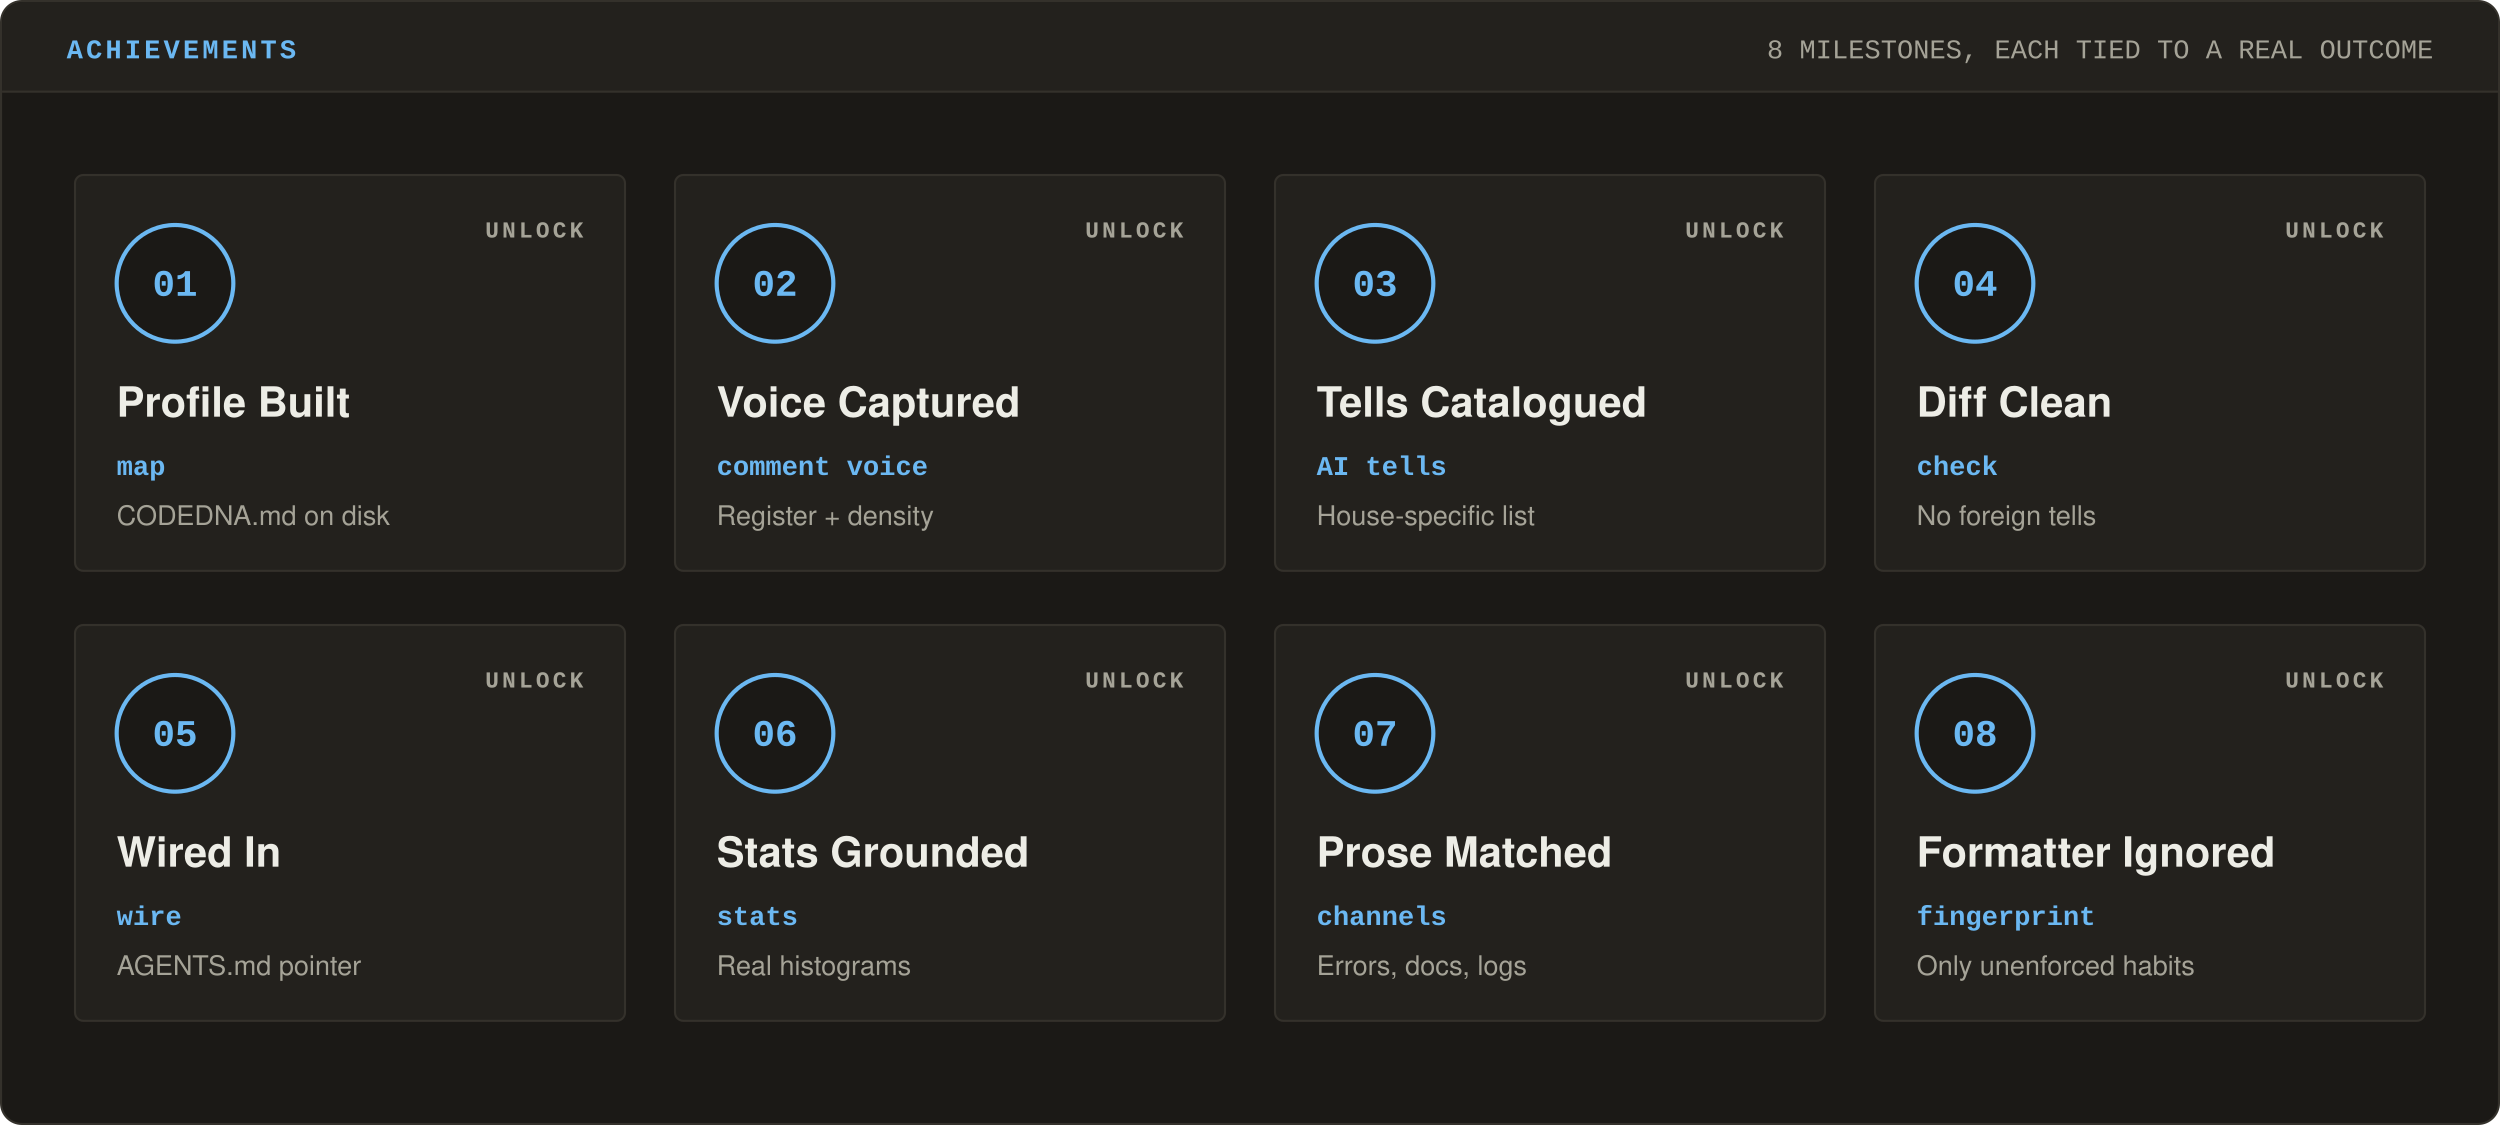
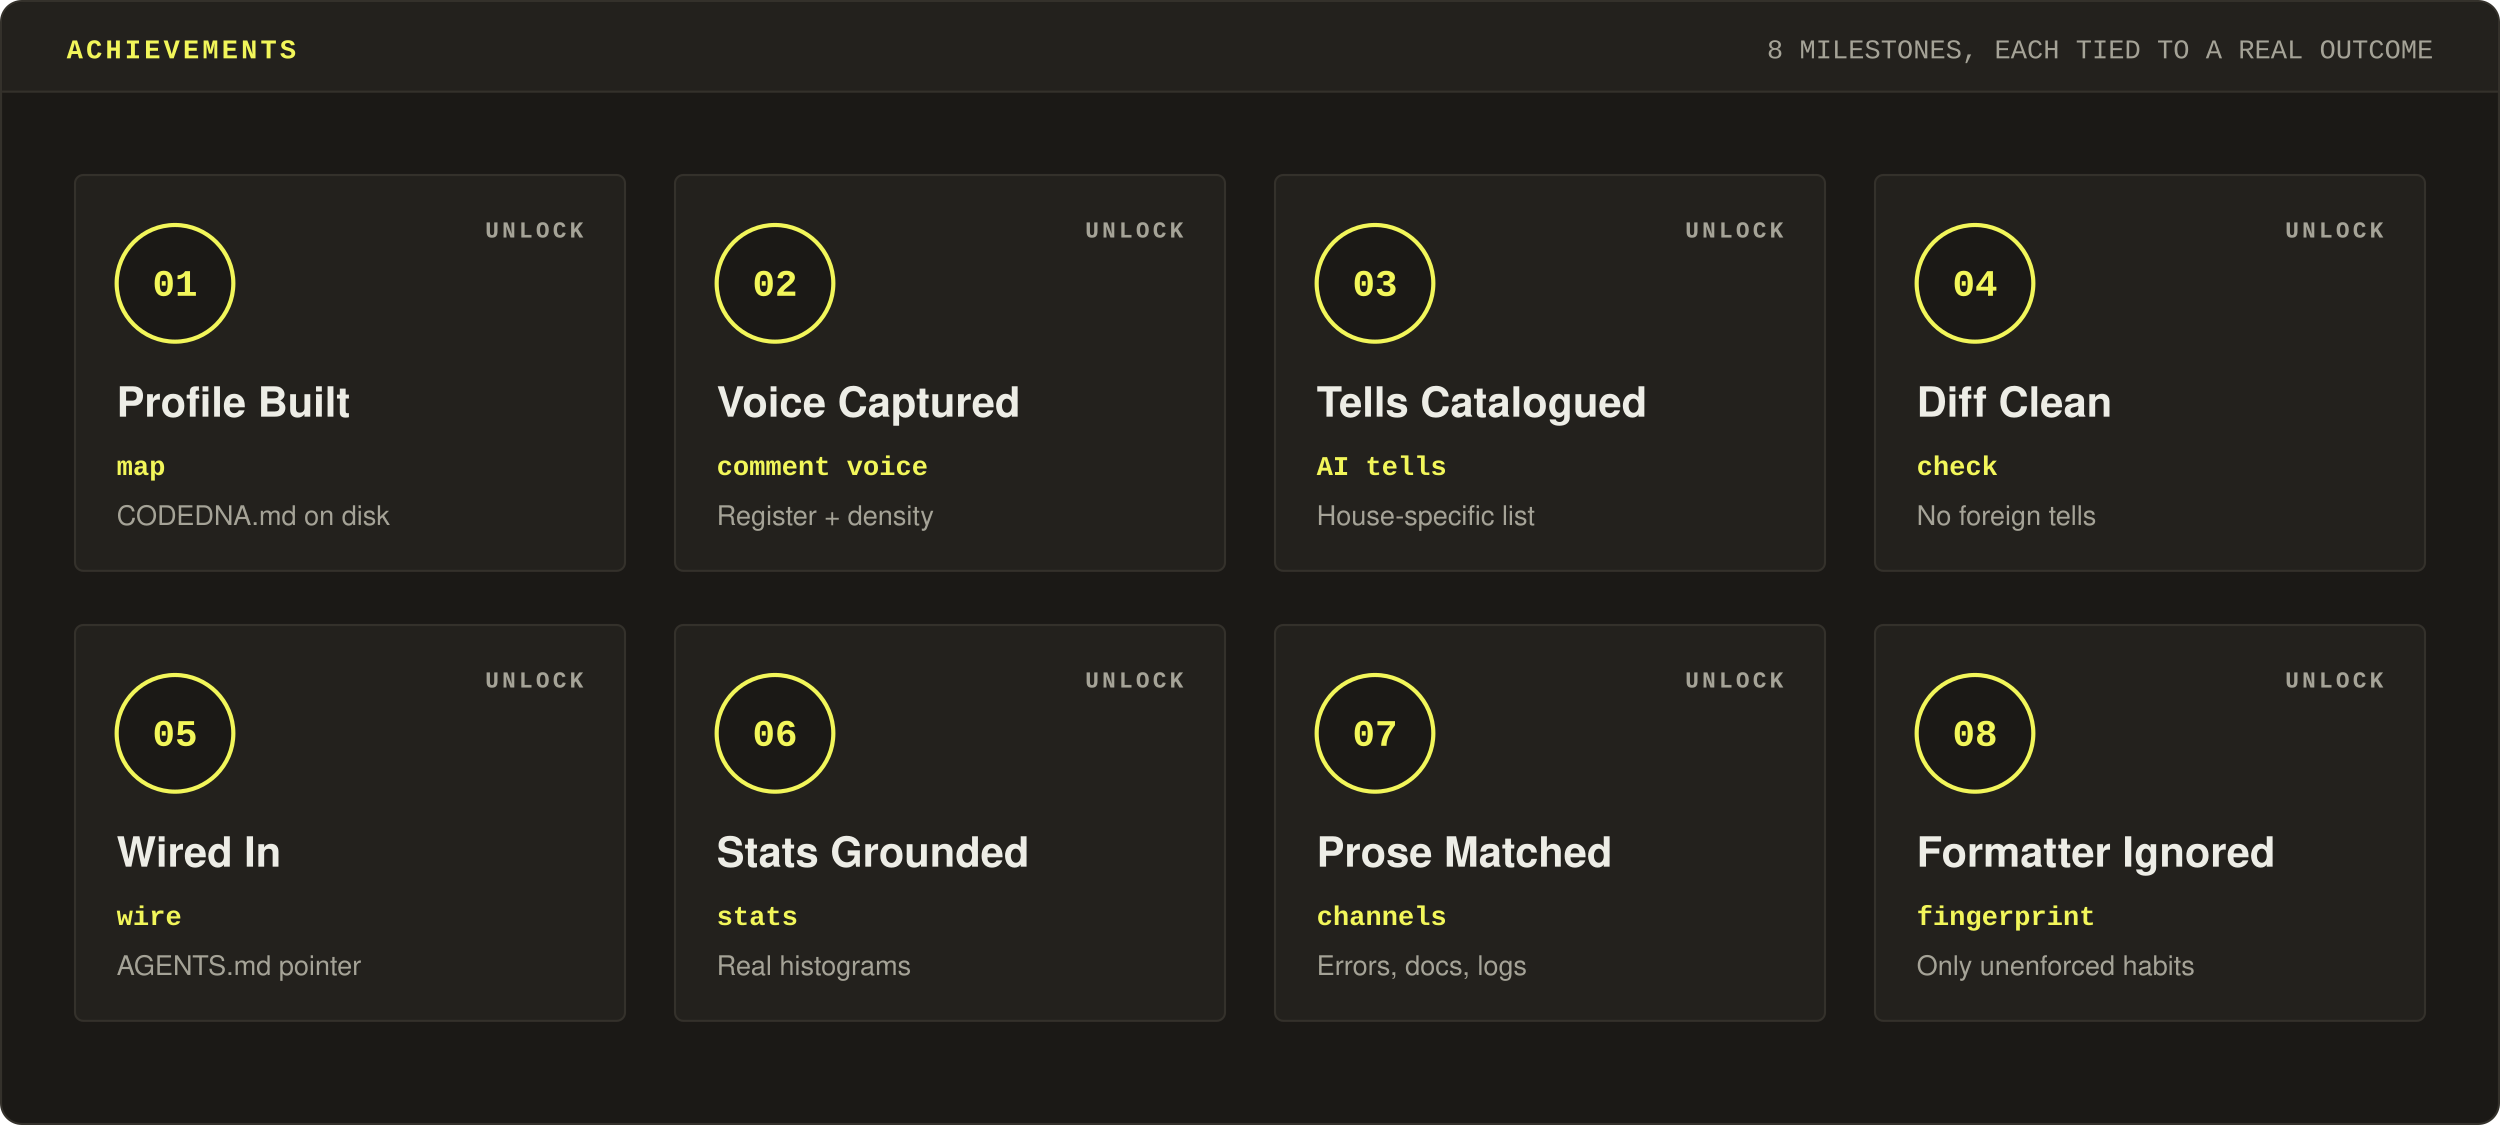
<svg xmlns="http://www.w3.org/2000/svg" viewBox="0 0 1200 540" width="1200" height="540" role="img" aria-labelledby="t d">
  <style>
    .sans{font-family:"Avenir Next","Helvetica Neue",Helvetica,Arial,sans-serif}
    .mono{font-family:ui-monospace,"SF Mono",Menlo,Consolas,"Liberation Mono",monospace}
  </style>
  <rect x="0.5" y="0.5" width="1199" height="539" rx="10" fill="#1B1916" stroke="#34312B" />
  <path d="M1 44H1199V11a10 10 0 0 0-10-10H11A10 10 0 0 0 1 11Z" fill="#23211D" />
  <line x1="1" y1="44" x2="1199" y2="44" stroke="#34312B" />
-   <text x="32" y="28" class="mono" font-size="13" font-weight="700" fill="#6BB8F2" letter-spacing="1.5">ACHIEVEMENTS</text>
+   <text x="32" y="28" class="mono" font-size="13" font-weight="700" fill="#F2F65A" letter-spacing="1.5">ACHIEVEMENTS</text>
  <text x="1168" y="28" class="mono" font-size="13" fill="#A5A397" text-anchor="end">8 MILESTONES, EACH TIED TO A REAL OUTCOME</text>
  <g transform="translate(36 84)">
    <rect width="264" height="190" rx="4" fill="#23211D" stroke="#34312B" />
-     <circle cx="48" cy="52" r="28" fill="#1B1916" stroke="#6BB8F2" stroke-width="2" />
-     <text x="48" y="58" class="mono" font-size="18" font-weight="700" fill="#6BB8F2" text-anchor="middle">01</text>
+     <circle cx="48" cy="52" r="28" fill="#1B1916" stroke="#F2F65A" stroke-width="2" />
+     <text x="48" y="58" class="mono" font-size="18" font-weight="700" fill="#F2F65A" text-anchor="middle">01</text>
    <text x="244" y="30" class="mono" font-size="11" font-weight="700" fill="#A5A397" text-anchor="end" letter-spacing="1.5">UNLOCK</text>
    <text x="20" y="116" class="sans" font-size="20" font-weight="700" fill="#EDEDE6">Profile Built</text>
-     <text x="20" y="144" class="mono" font-size="13" font-weight="700" fill="#6BB8F2">map</text>
+     <text x="20" y="144" class="mono" font-size="13" font-weight="700" fill="#F2F65A">map</text>
    <text x="20" y="168" class="sans" font-size="13" fill="#A5A397">CODEDNA.md on disk</text>
  </g>
  <g transform="translate(324 84)">
    <rect width="264" height="190" rx="4" fill="#23211D" stroke="#34312B" />
-     <circle cx="48" cy="52" r="28" fill="#1B1916" stroke="#6BB8F2" stroke-width="2" />
-     <text x="48" y="58" class="mono" font-size="18" font-weight="700" fill="#6BB8F2" text-anchor="middle">02</text>
+     <circle cx="48" cy="52" r="28" fill="#1B1916" stroke="#F2F65A" stroke-width="2" />
+     <text x="48" y="58" class="mono" font-size="18" font-weight="700" fill="#F2F65A" text-anchor="middle">02</text>
    <text x="244" y="30" class="mono" font-size="11" font-weight="700" fill="#A5A397" text-anchor="end" letter-spacing="1.5">UNLOCK</text>
    <text x="20" y="116" class="sans" font-size="20" font-weight="700" fill="#EDEDE6">Voice Captured</text>
-     <text x="20" y="144" class="mono" font-size="13" font-weight="700" fill="#6BB8F2">comment voice</text>
+     <text x="20" y="144" class="mono" font-size="13" font-weight="700" fill="#F2F65A">comment voice</text>
    <text x="20" y="168" class="sans" font-size="13" fill="#A5A397">Register + density</text>
  </g>
  <g transform="translate(612 84)">
    <rect width="264" height="190" rx="4" fill="#23211D" stroke="#34312B" />
-     <circle cx="48" cy="52" r="28" fill="#1B1916" stroke="#6BB8F2" stroke-width="2" />
-     <text x="48" y="58" class="mono" font-size="18" font-weight="700" fill="#6BB8F2" text-anchor="middle">03</text>
+     <circle cx="48" cy="52" r="28" fill="#1B1916" stroke="#F2F65A" stroke-width="2" />
+     <text x="48" y="58" class="mono" font-size="18" font-weight="700" fill="#F2F65A" text-anchor="middle">03</text>
    <text x="244" y="30" class="mono" font-size="11" font-weight="700" fill="#A5A397" text-anchor="end" letter-spacing="1.5">UNLOCK</text>
    <text x="20" y="116" class="sans" font-size="20" font-weight="700" fill="#EDEDE6">Tells Catalogued</text>
-     <text x="20" y="144" class="mono" font-size="13" font-weight="700" fill="#6BB8F2">AI tells</text>
+     <text x="20" y="144" class="mono" font-size="13" font-weight="700" fill="#F2F65A">AI tells</text>
    <text x="20" y="168" class="sans" font-size="13" fill="#A5A397">House-specific list</text>
  </g>
  <g transform="translate(900 84)">
    <rect width="264" height="190" rx="4" fill="#23211D" stroke="#34312B" />
-     <circle cx="48" cy="52" r="28" fill="#1B1916" stroke="#6BB8F2" stroke-width="2" />
-     <text x="48" y="58" class="mono" font-size="18" font-weight="700" fill="#6BB8F2" text-anchor="middle">04</text>
+     <circle cx="48" cy="52" r="28" fill="#1B1916" stroke="#F2F65A" stroke-width="2" />
+     <text x="48" y="58" class="mono" font-size="18" font-weight="700" fill="#F2F65A" text-anchor="middle">04</text>
    <text x="244" y="30" class="mono" font-size="11" font-weight="700" fill="#A5A397" text-anchor="end" letter-spacing="1.5">UNLOCK</text>
    <text x="20" y="116" class="sans" font-size="20" font-weight="700" fill="#EDEDE6">Diff Clean</text>
-     <text x="20" y="144" class="mono" font-size="13" font-weight="700" fill="#6BB8F2">check</text>
+     <text x="20" y="144" class="mono" font-size="13" font-weight="700" fill="#F2F65A">check</text>
    <text x="20" y="168" class="sans" font-size="13" fill="#A5A397">No foreign tells</text>
  </g>
  <g transform="translate(36 300)">
    <rect width="264" height="190" rx="4" fill="#23211D" stroke="#34312B" />
-     <circle cx="48" cy="52" r="28" fill="#1B1916" stroke="#6BB8F2" stroke-width="2" />
-     <text x="48" y="58" class="mono" font-size="18" font-weight="700" fill="#6BB8F2" text-anchor="middle">05</text>
+     <circle cx="48" cy="52" r="28" fill="#1B1916" stroke="#F2F65A" stroke-width="2" />
+     <text x="48" y="58" class="mono" font-size="18" font-weight="700" fill="#F2F65A" text-anchor="middle">05</text>
    <text x="244" y="30" class="mono" font-size="11" font-weight="700" fill="#A5A397" text-anchor="end" letter-spacing="1.5">UNLOCK</text>
    <text x="20" y="116" class="sans" font-size="20" font-weight="700" fill="#EDEDE6">Wired In</text>
-     <text x="20" y="144" class="mono" font-size="13" font-weight="700" fill="#6BB8F2">wire</text>
+     <text x="20" y="144" class="mono" font-size="13" font-weight="700" fill="#F2F65A">wire</text>
    <text x="20" y="168" class="sans" font-size="13" fill="#A5A397">AGENTS.md pointer</text>
  </g>
  <g transform="translate(324 300)">
    <rect width="264" height="190" rx="4" fill="#23211D" stroke="#34312B" />
-     <circle cx="48" cy="52" r="28" fill="#1B1916" stroke="#6BB8F2" stroke-width="2" />
-     <text x="48" y="58" class="mono" font-size="18" font-weight="700" fill="#6BB8F2" text-anchor="middle">06</text>
+     <circle cx="48" cy="52" r="28" fill="#1B1916" stroke="#F2F65A" stroke-width="2" />
+     <text x="48" y="58" class="mono" font-size="18" font-weight="700" fill="#F2F65A" text-anchor="middle">06</text>
    <text x="244" y="30" class="mono" font-size="11" font-weight="700" fill="#A5A397" text-anchor="end" letter-spacing="1.5">UNLOCK</text>
    <text x="20" y="116" class="sans" font-size="20" font-weight="700" fill="#EDEDE6">Stats Grounded</text>
-     <text x="20" y="144" class="mono" font-size="13" font-weight="700" fill="#6BB8F2">stats</text>
+     <text x="20" y="144" class="mono" font-size="13" font-weight="700" fill="#F2F65A">stats</text>
    <text x="20" y="168" class="sans" font-size="13" fill="#A5A397">Real histograms</text>
  </g>
  <g transform="translate(612 300)">
    <rect width="264" height="190" rx="4" fill="#23211D" stroke="#34312B" />
-     <circle cx="48" cy="52" r="28" fill="#1B1916" stroke="#6BB8F2" stroke-width="2" />
-     <text x="48" y="58" class="mono" font-size="18" font-weight="700" fill="#6BB8F2" text-anchor="middle">07</text>
+     <circle cx="48" cy="52" r="28" fill="#1B1916" stroke="#F2F65A" stroke-width="2" />
+     <text x="48" y="58" class="mono" font-size="18" font-weight="700" fill="#F2F65A" text-anchor="middle">07</text>
    <text x="244" y="30" class="mono" font-size="11" font-weight="700" fill="#A5A397" text-anchor="end" letter-spacing="1.5">UNLOCK</text>
    <text x="20" y="116" class="sans" font-size="20" font-weight="700" fill="#EDEDE6">Prose Matched</text>
-     <text x="20" y="144" class="mono" font-size="13" font-weight="700" fill="#6BB8F2">channels</text>
+     <text x="20" y="144" class="mono" font-size="13" font-weight="700" fill="#F2F65A">channels</text>
    <text x="20" y="168" class="sans" font-size="13" fill="#A5A397">Errors, docs, logs</text>
  </g>
  <g transform="translate(900 300)">
    <rect width="264" height="190" rx="4" fill="#23211D" stroke="#34312B" />
-     <circle cx="48" cy="52" r="28" fill="#1B1916" stroke="#6BB8F2" stroke-width="2" />
-     <text x="48" y="58" class="mono" font-size="18" font-weight="700" fill="#6BB8F2" text-anchor="middle">08</text>
+     <circle cx="48" cy="52" r="28" fill="#1B1916" stroke="#F2F65A" stroke-width="2" />
+     <text x="48" y="58" class="mono" font-size="18" font-weight="700" fill="#F2F65A" text-anchor="middle">08</text>
    <text x="244" y="30" class="mono" font-size="11" font-weight="700" fill="#A5A397" text-anchor="end" letter-spacing="1.5">UNLOCK</text>
    <text x="20" y="116" class="sans" font-size="20" font-weight="700" fill="#EDEDE6">Formatter Ignored</text>
-     <text x="20" y="144" class="mono" font-size="13" font-weight="700" fill="#6BB8F2">fingerprint</text>
+     <text x="20" y="144" class="mono" font-size="13" font-weight="700" fill="#F2F65A">fingerprint</text>
    <text x="20" y="168" class="sans" font-size="13" fill="#A5A397">Only unenforced habits</text>
  </g>
</svg>
